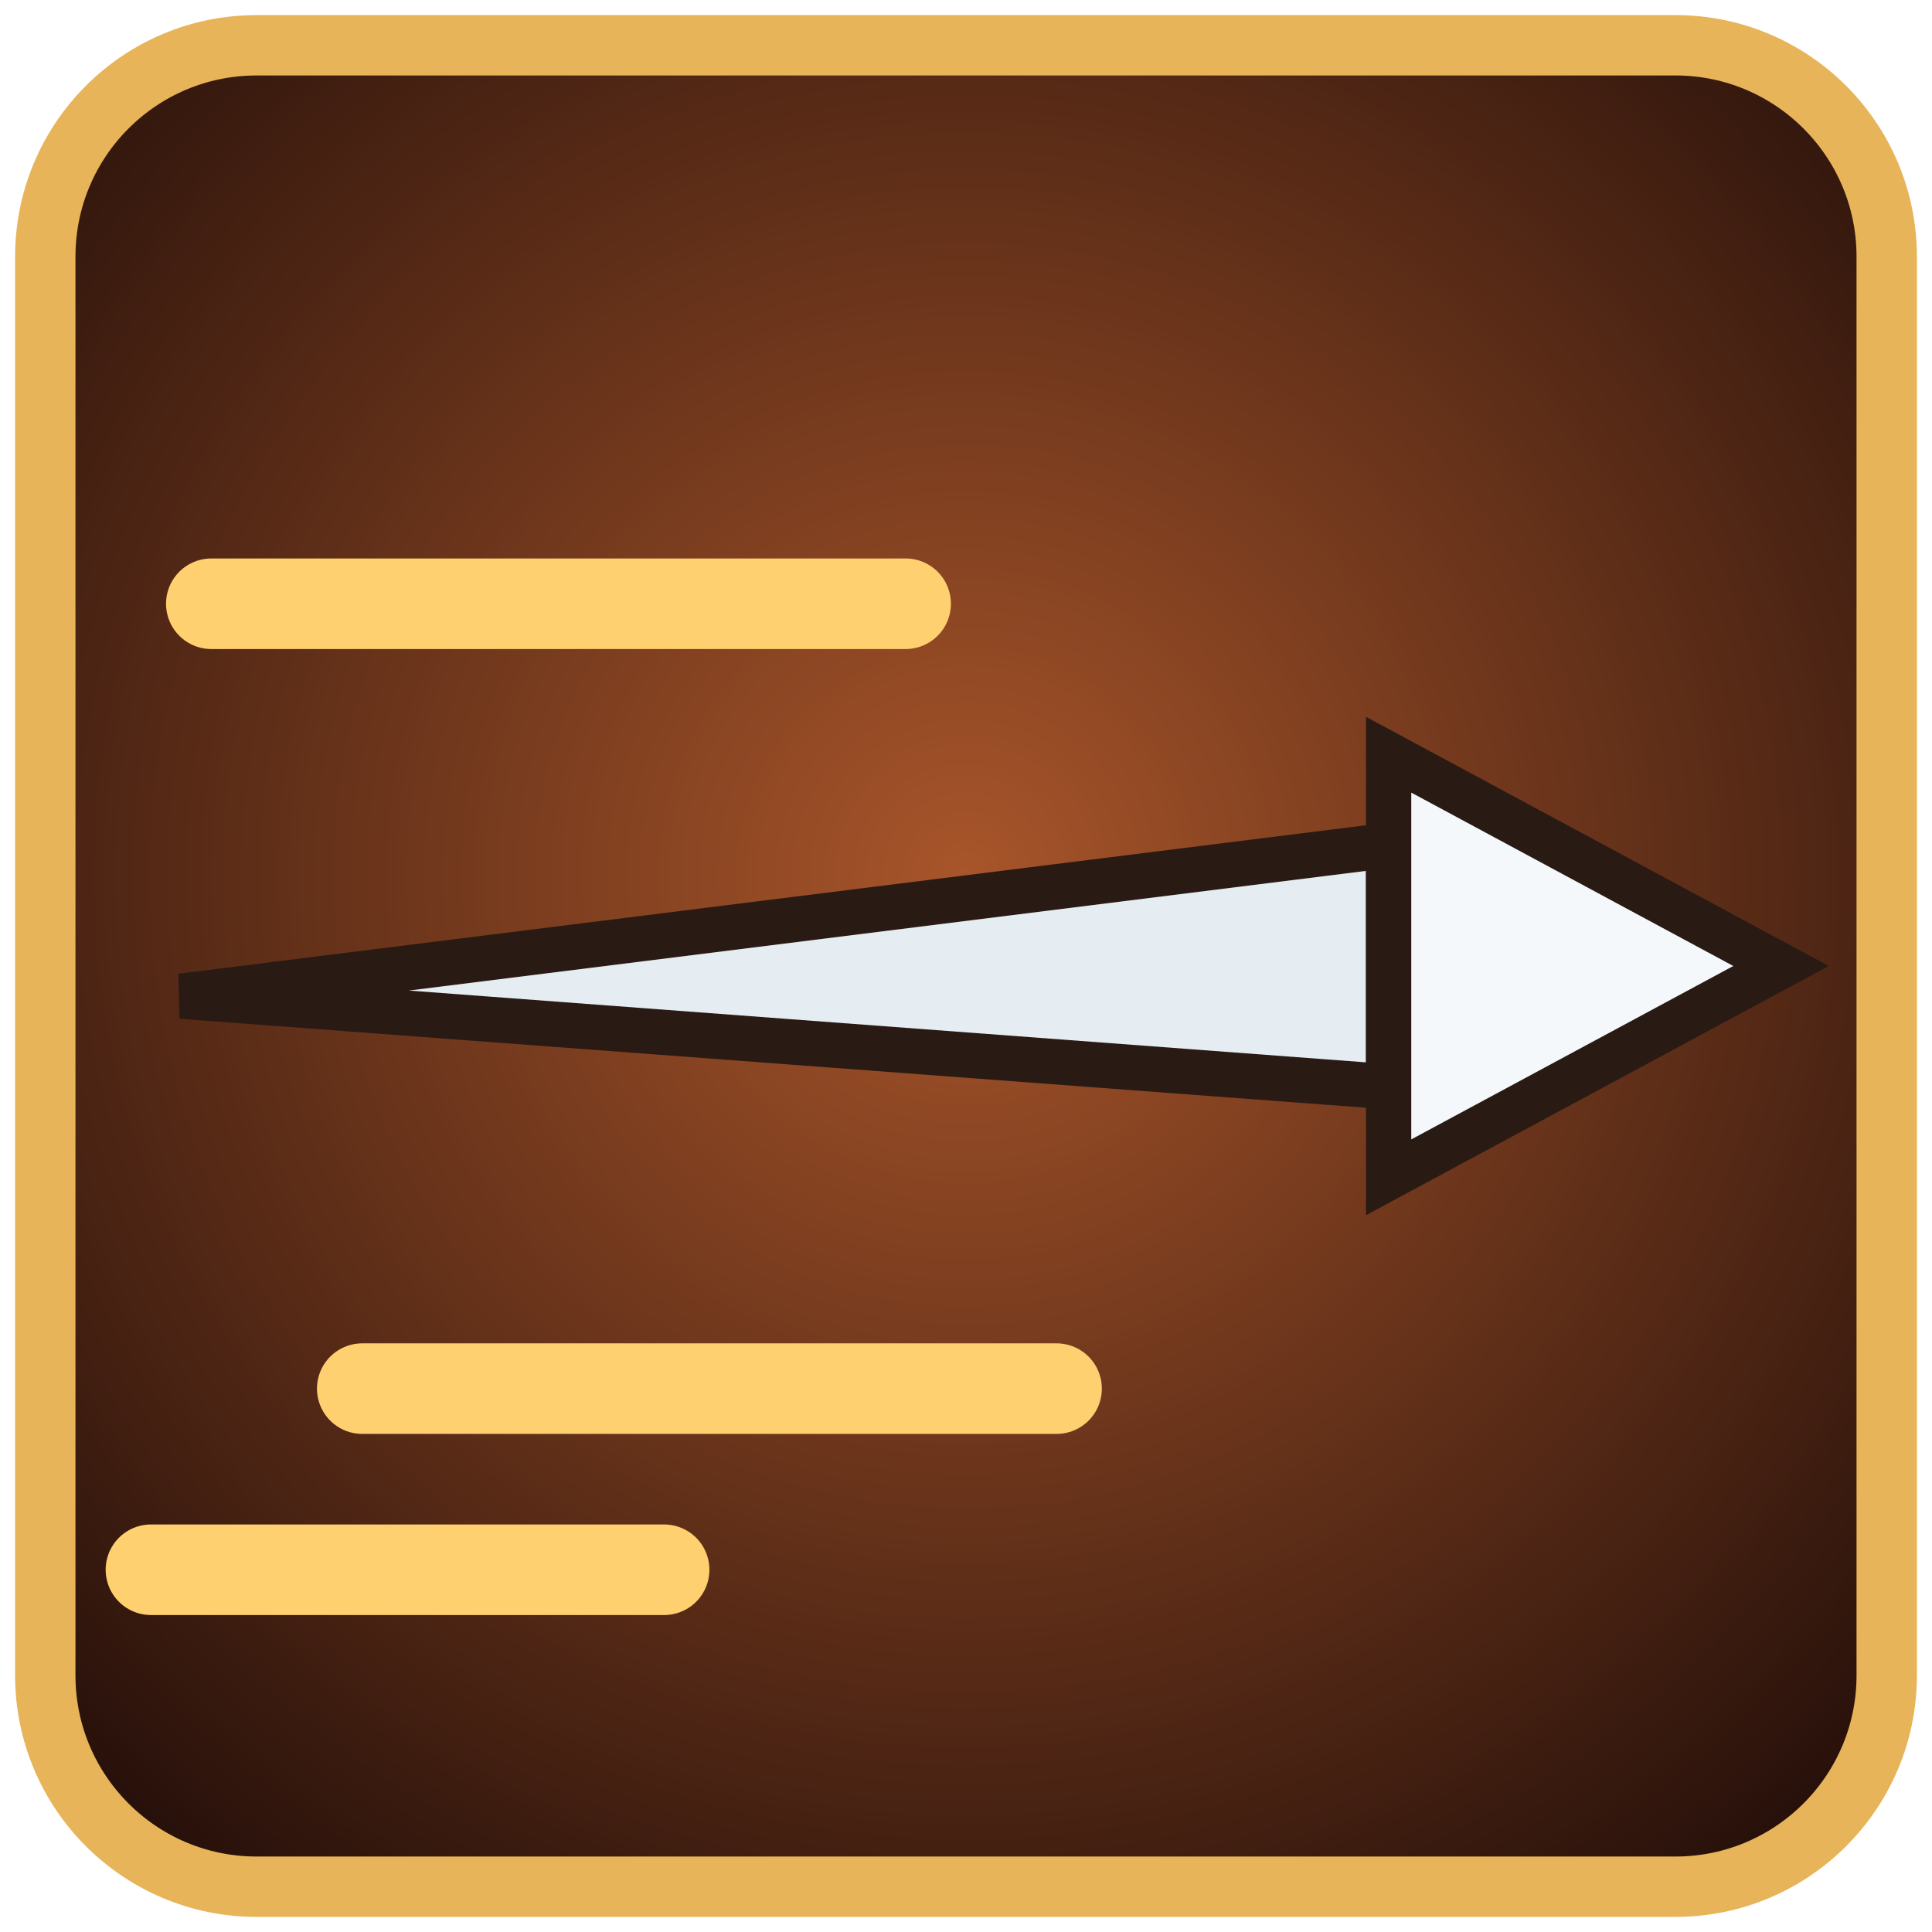
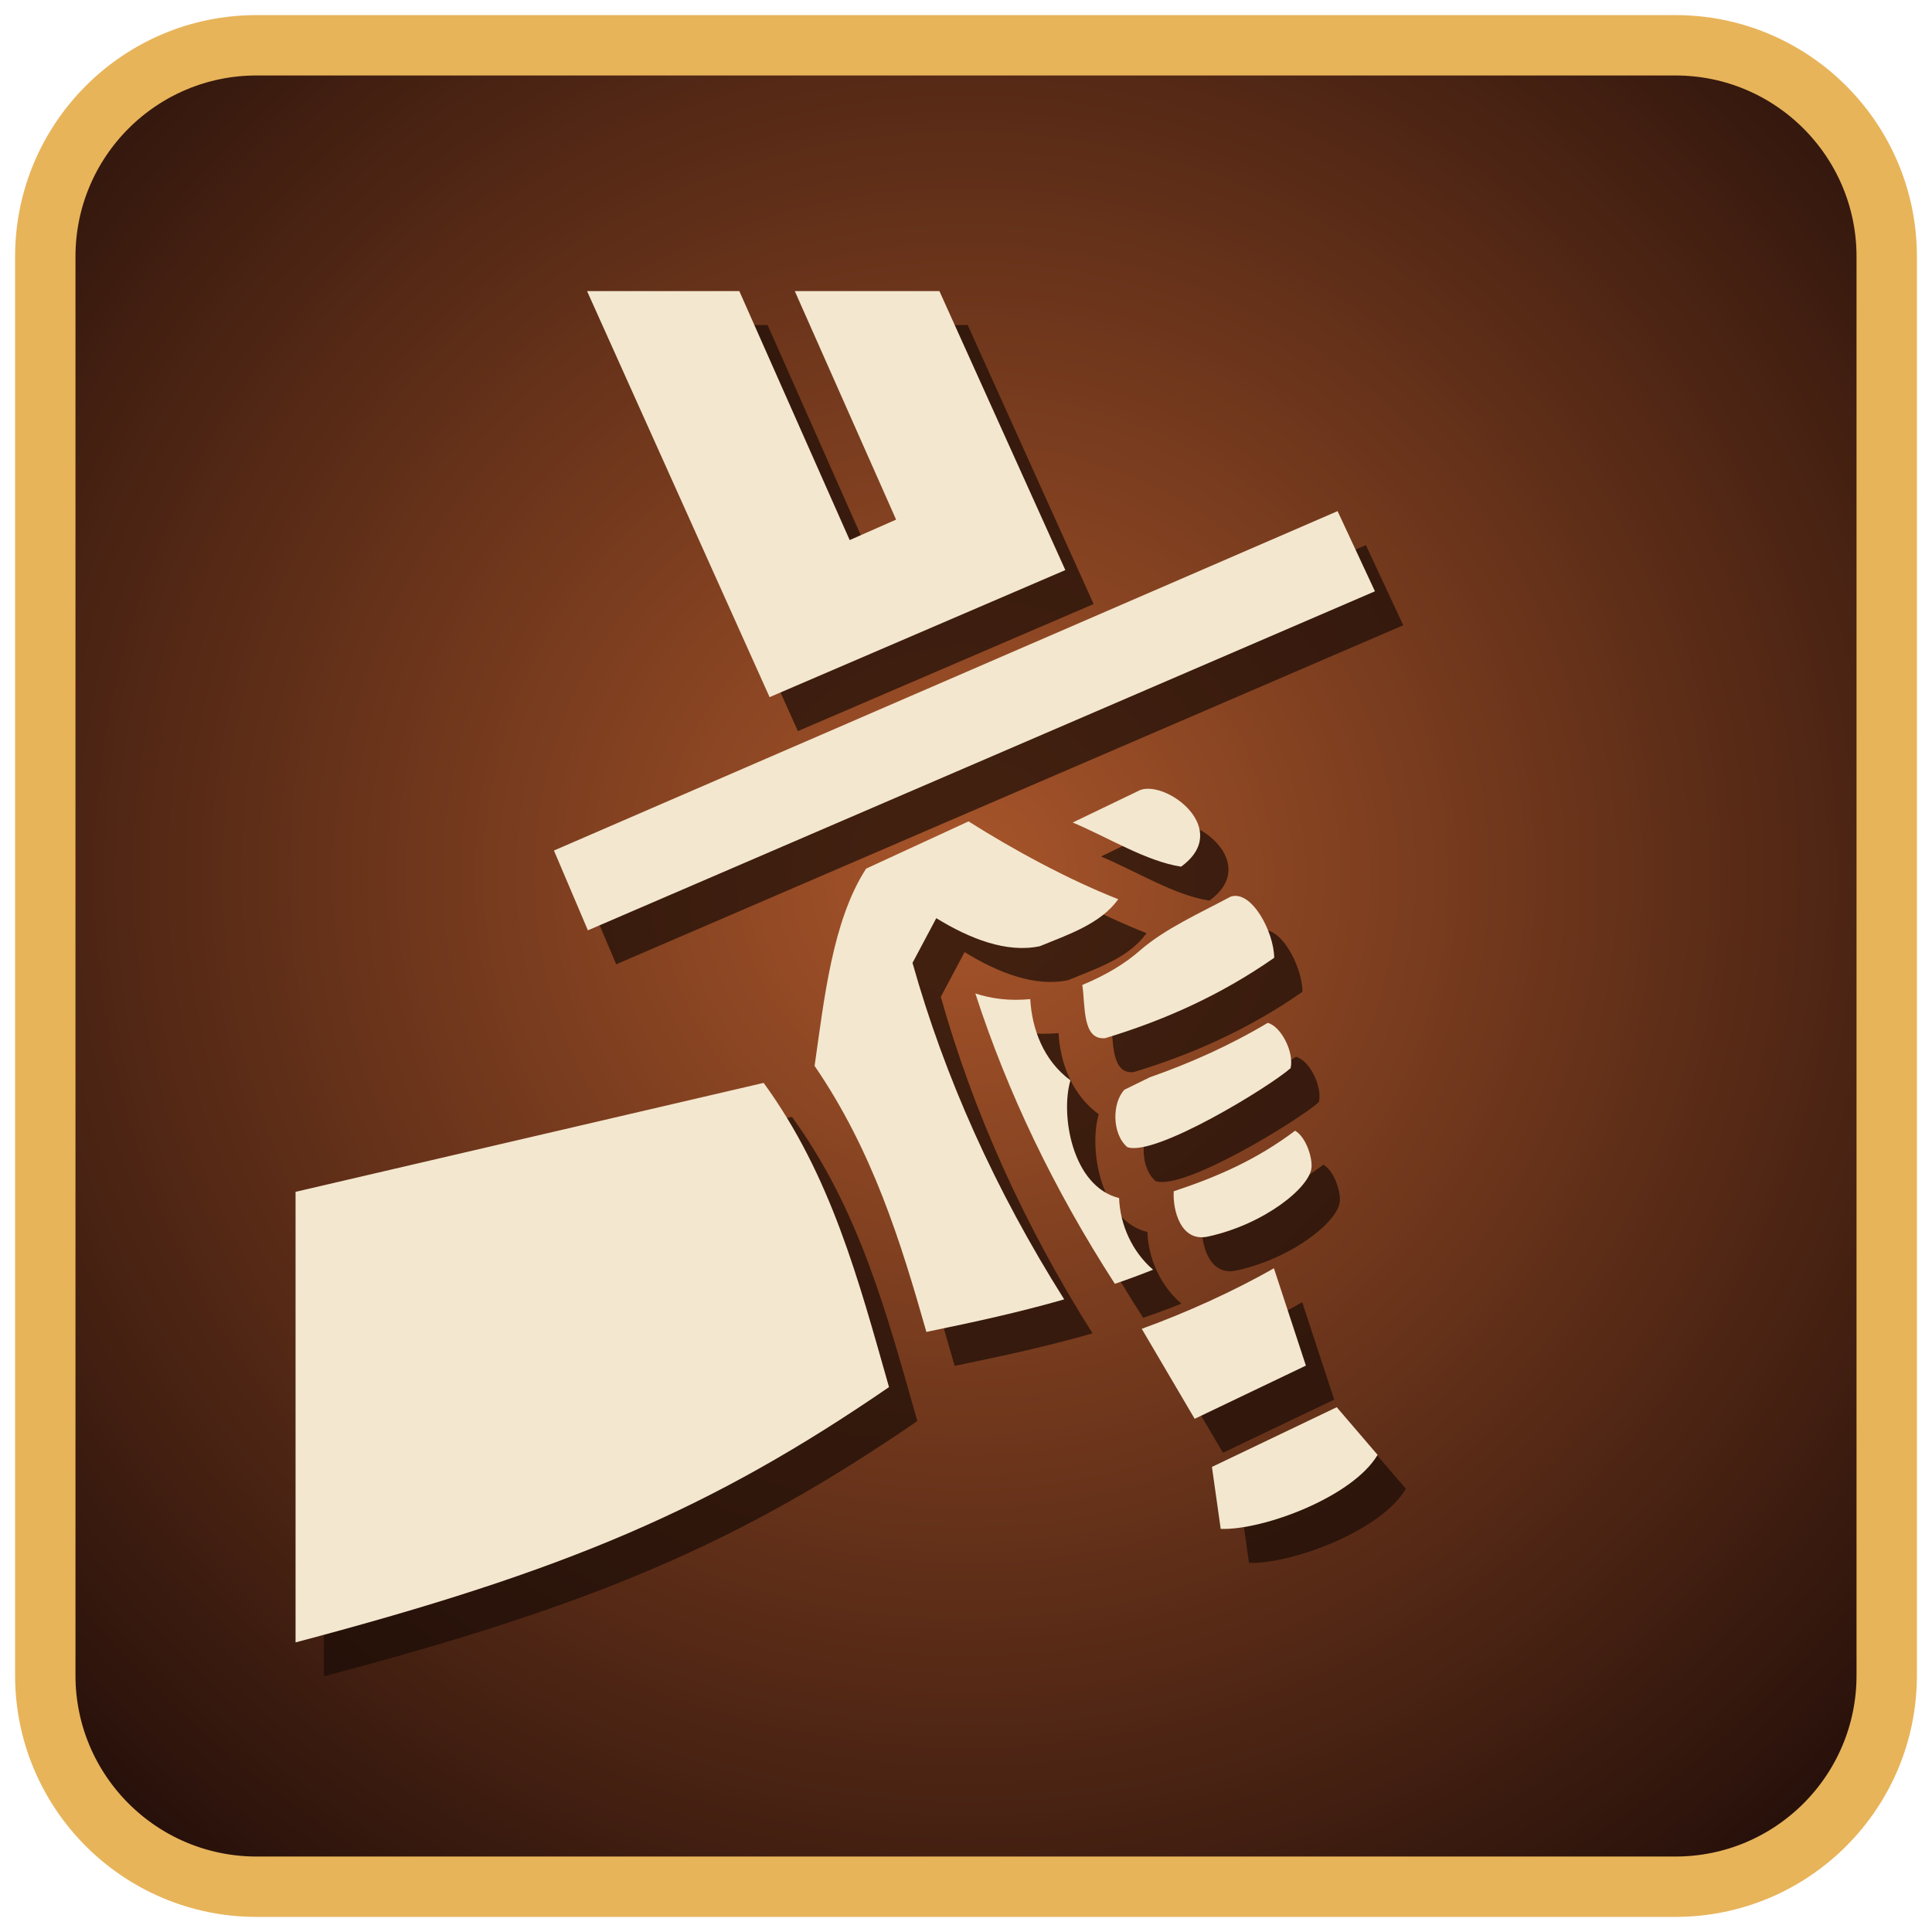
<svg xmlns="http://www.w3.org/2000/svg" width="128" height="128" viewBox="0 0 128 128">
  <defs>
    <radialGradient id="g" cx="50%" cy="45%" r="70%">
      <stop offset="0" stop-color="#a8552a" />
      <stop offset="1" stop-color="#26100a" />
    </radialGradient>
  </defs>
  <rect x="3" y="3" width="122" height="122" rx="14" fill="url(#g)" stroke="#e8b45a" stroke-width="4" />
-   <path d="M12 66 L92 56 L92 72 Z" fill="#e6edf2" stroke="#2a1a14" stroke-width="3" />
-   <path d="M92 50 L118 64 L92 78 Z" fill="#f4f8fb" stroke="#2a1a14" stroke-width="3" />
-   <path d="M14 40 H60 M24 92 H70 M10 104 H44" stroke="#ffd070" stroke-width="6" stroke-linecap="round" />
+   <g transform="translate(16 16) scale(0.1875)">
+     <path d="M122.1 17.52L186.6 161l104.5-44.9-44.5-98.58h-51.1l35.8 80.75-16.4 7.23-39-87.98zm265.2 77.75L110.4 215.2l12 28.2 278.1-119.8zm-69.7 98.53l-23.9 11.5c12.8 5.4 26 13.7 38.3 15.6 18.1-13.1-4.9-30.5-14.4-27.1zm-60.7 11.1l-36.2 16.7c-11.9 18.4-14.8 46-18.2 69.7 20.6 30.1 30.5 62.4 39.5 94 17.9-3.7 32.2-6.8 48.7-11.5-24.4-38.7-42.2-78.4-53.6-118.9 0 0 5.6-10.5 8.4-15.8 11.9 7.3 24.9 12.4 36.6 9.9 10-4.1 21.5-7.9 27.7-16.6-17.6-6.9-37.1-17.5-52.9-27.5zm92.6 26.6c-10.8 5.8-23 11.2-31.9 18.9-5.3 4.7-12.1 8.8-20.5 12.3 1.1 7.3-.1 19.6 8.1 18.8 20.5-6.2 40.5-15 59.7-28.4-.1-9.2-8-24.1-15.4-21.6zm-90.2 34.2c11.3 34.8 27.6 69 49.3 102.6 4.7-1.6 9.3-3.3 13.5-5-7.3-6.2-11.7-15.9-12-25.3-16.6-4.1-20.8-29.4-17.2-41.6-9.5-7-13.6-18.1-14.2-28.7-7.2.7-13.6-.1-19.4-2zm103.3 10.4c-13.6 8.1-27.6 14.3-41.6 19.2l-9 4.4c-4.4 4.6-4.5 15.6 1 20.3 9.7 3.5 50.1-21.2 57.7-27.9 1.3-5.8-3.5-14.9-8.1-16zm-178.1 21.2L19.1 335.8V495c95.7-25.3 146.9-47.1 209.7-90.2-10.8-38-20.5-74.8-44.3-107.5zm187.8 16.9c-13.6 10.2-27.2 16.2-42.9 21.4-.4 6.7 2.5 18.1 12.1 16 19.9-4.3 36.3-17.5 36.6-24.6.2-3.7-2-10.5-5.8-12.8zm-7.5 48.6c-14.3 8.2-31.5 15.9-46.7 21.4l18.7 31.8 39.3-18.8zm22.2 49.1L342.9 433l3.1 21.9c15.1.5 46.6-11.3 55.4-26.1v-.1z" fill="#1a0b06" transform="translate(10 12)" opacity="0.7" />
+     <path d="M122.1 17.52L186.6 161l104.5-44.9-44.5-98.58h-51.1l35.8 80.75-16.4 7.23-39-87.98zm265.2 77.75L110.4 215.2l12 28.2 278.1-119.8zm-69.7 98.53l-23.9 11.5c12.8 5.4 26 13.7 38.3 15.6 18.1-13.1-4.9-30.5-14.4-27.1zm-60.7 11.1l-36.2 16.7c-11.9 18.4-14.8 46-18.2 69.7 20.6 30.1 30.5 62.4 39.5 94 17.9-3.7 32.2-6.8 48.7-11.5-24.4-38.7-42.2-78.4-53.6-118.9 0 0 5.6-10.5 8.4-15.8 11.9 7.3 24.9 12.4 36.6 9.9 10-4.1 21.5-7.9 27.7-16.6-17.6-6.9-37.1-17.5-52.9-27.5zm92.6 26.6c-10.8 5.8-23 11.2-31.9 18.9-5.3 4.7-12.1 8.8-20.5 12.3 1.1 7.3-.1 19.6 8.1 18.8 20.5-6.2 40.5-15 59.7-28.4-.1-9.2-8-24.1-15.4-21.6zm-90.2 34.2c11.3 34.8 27.6 69 49.3 102.6 4.7-1.6 9.3-3.3 13.5-5-7.3-6.2-11.7-15.9-12-25.3-16.6-4.1-20.8-29.4-17.2-41.6-9.5-7-13.6-18.1-14.2-28.7-7.2.7-13.6-.1-19.4-2zm103.3 10.4c-13.6 8.1-27.6 14.3-41.6 19.2l-9 4.4c-4.4 4.6-4.5 15.6 1 20.3 9.7 3.5 50.1-21.2 57.7-27.9 1.3-5.8-3.5-14.9-8.1-16zm-178.1 21.2L19.1 335.8V495c95.7-25.3 146.9-47.1 209.7-90.2-10.8-38-20.5-74.8-44.3-107.5zm187.8 16.9c-13.6 10.2-27.2 16.2-42.9 21.4-.4 6.7 2.5 18.1 12.1 16 19.9-4.3 36.3-17.5 36.6-24.6.2-3.7-2-10.5-5.8-12.8zm-7.5 48.6c-14.3 8.2-31.5 15.9-46.7 21.4l18.7 31.8 39.3-18.8zm22.2 49.1L342.9 433l3.1 21.9c15.1.5 46.6-11.3 55.4-26.1v-.1z" fill="#f3e7cf" />
+   </g>
</svg>
